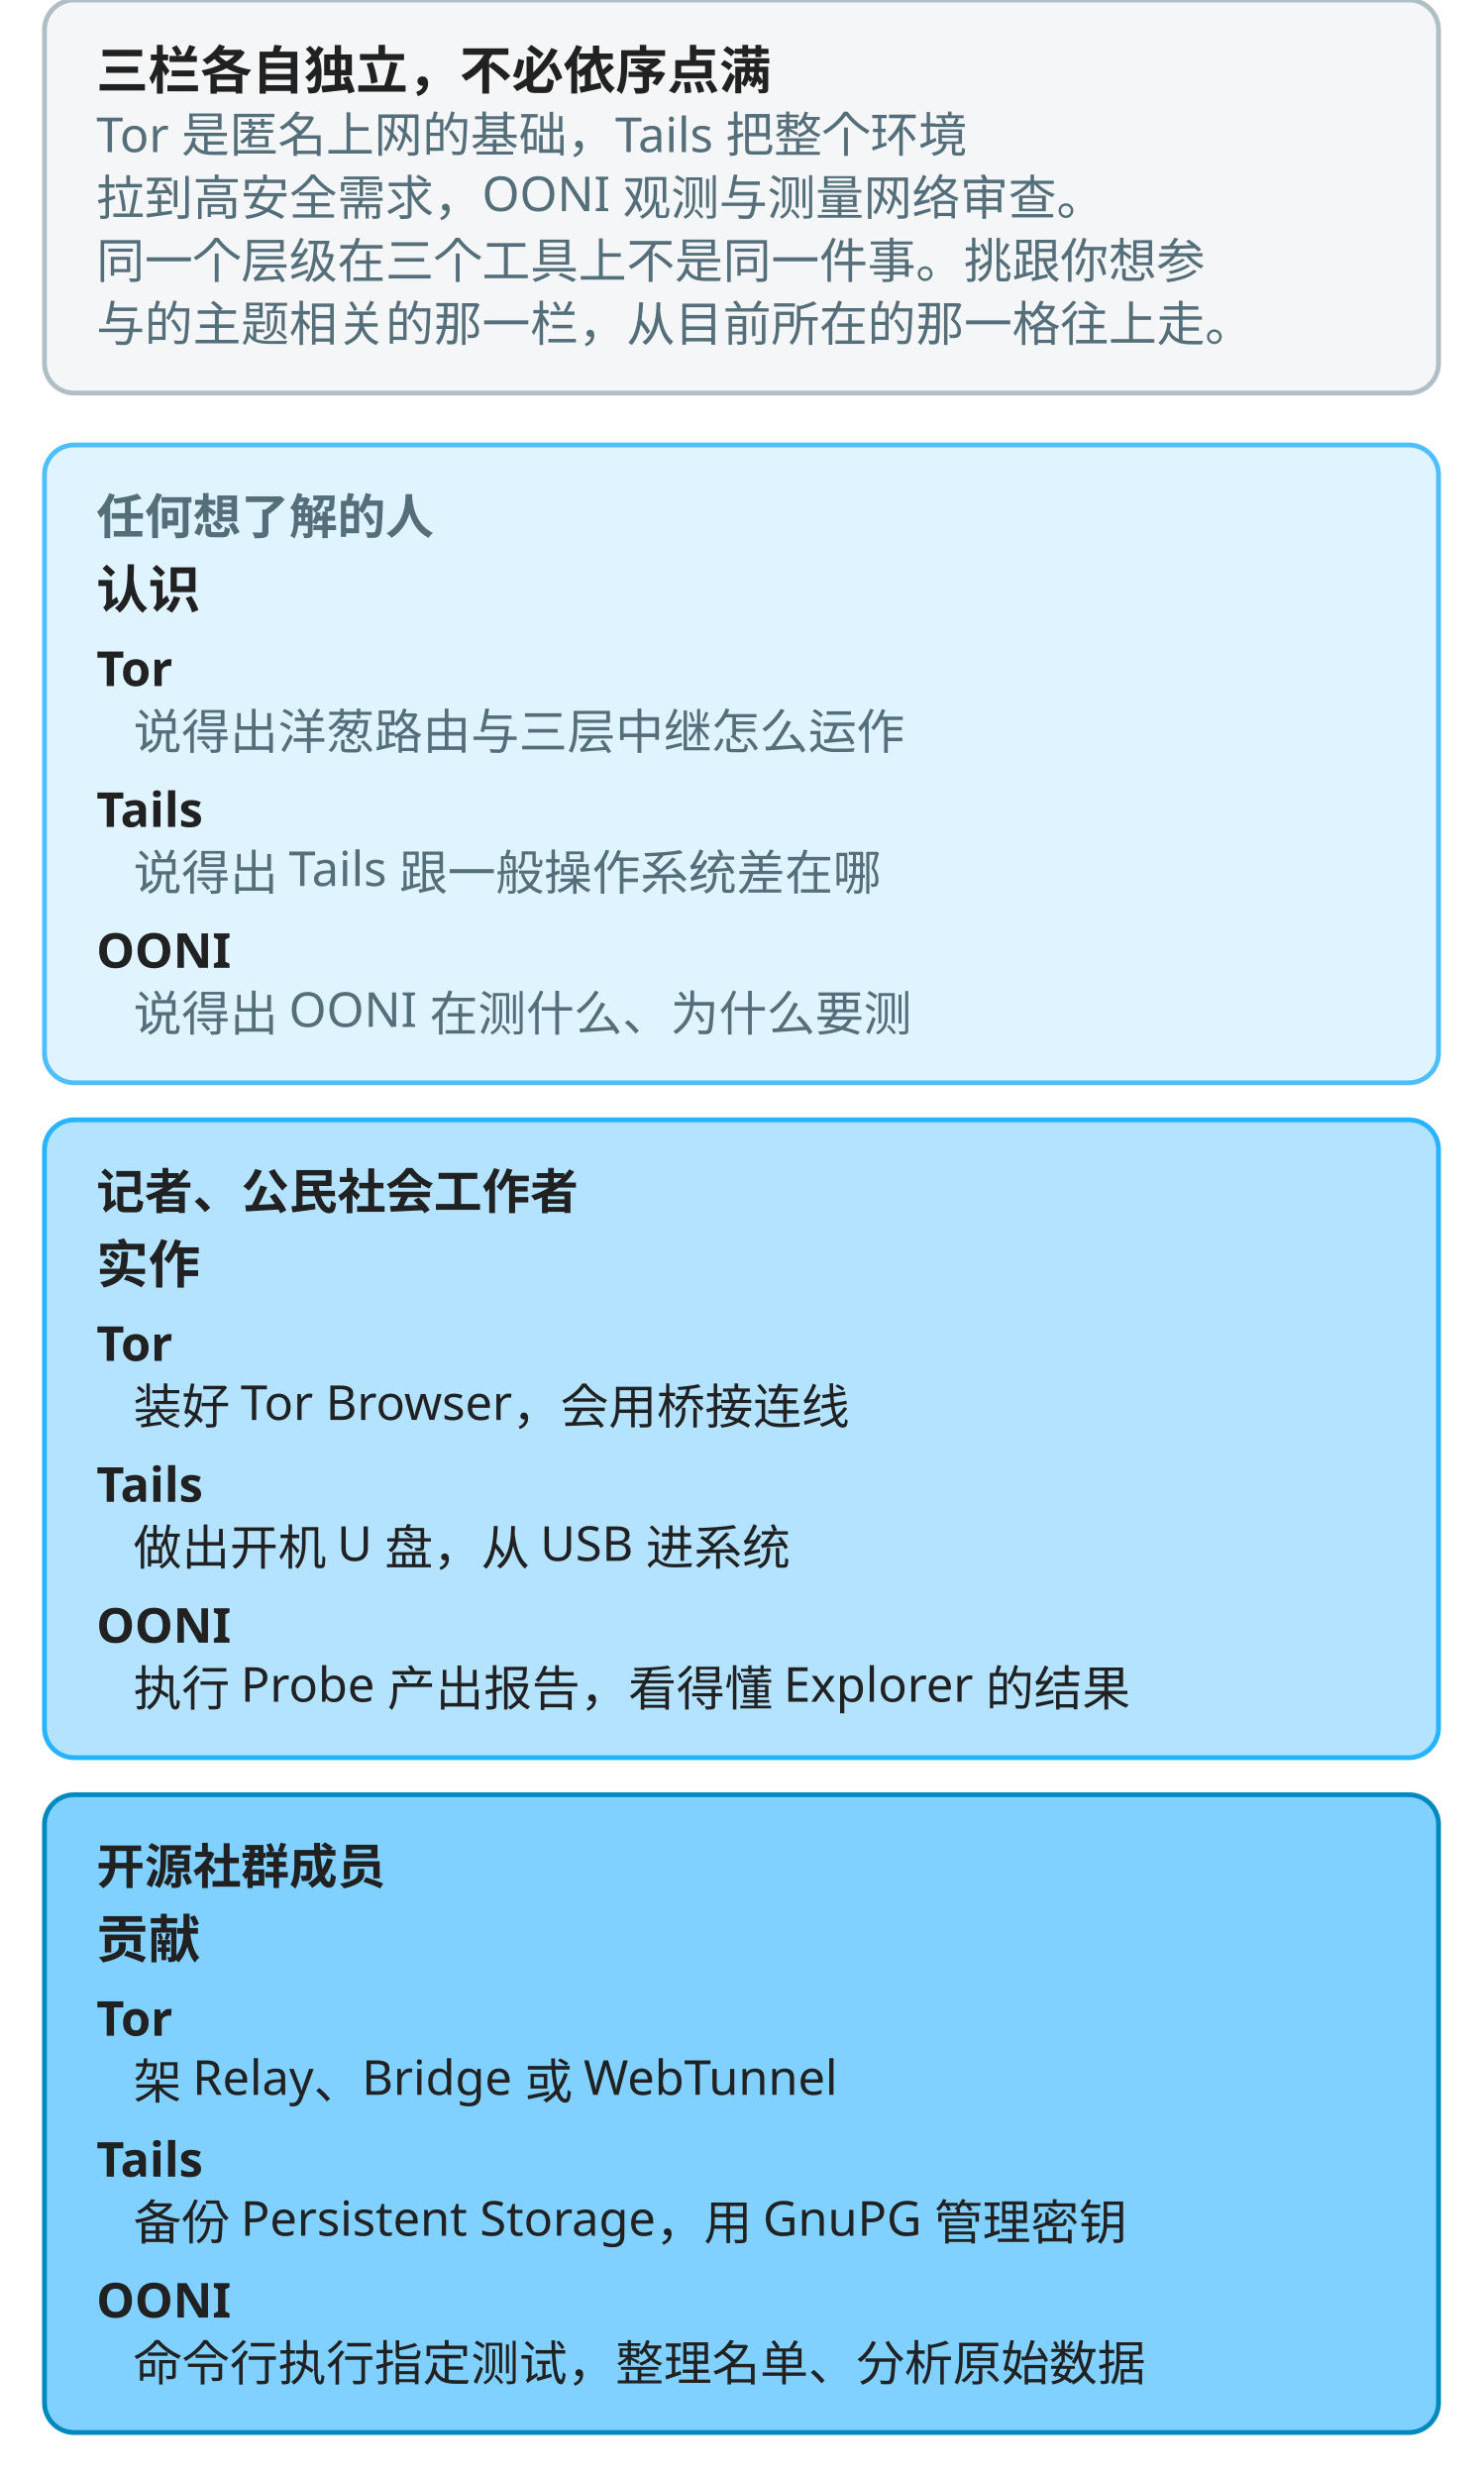
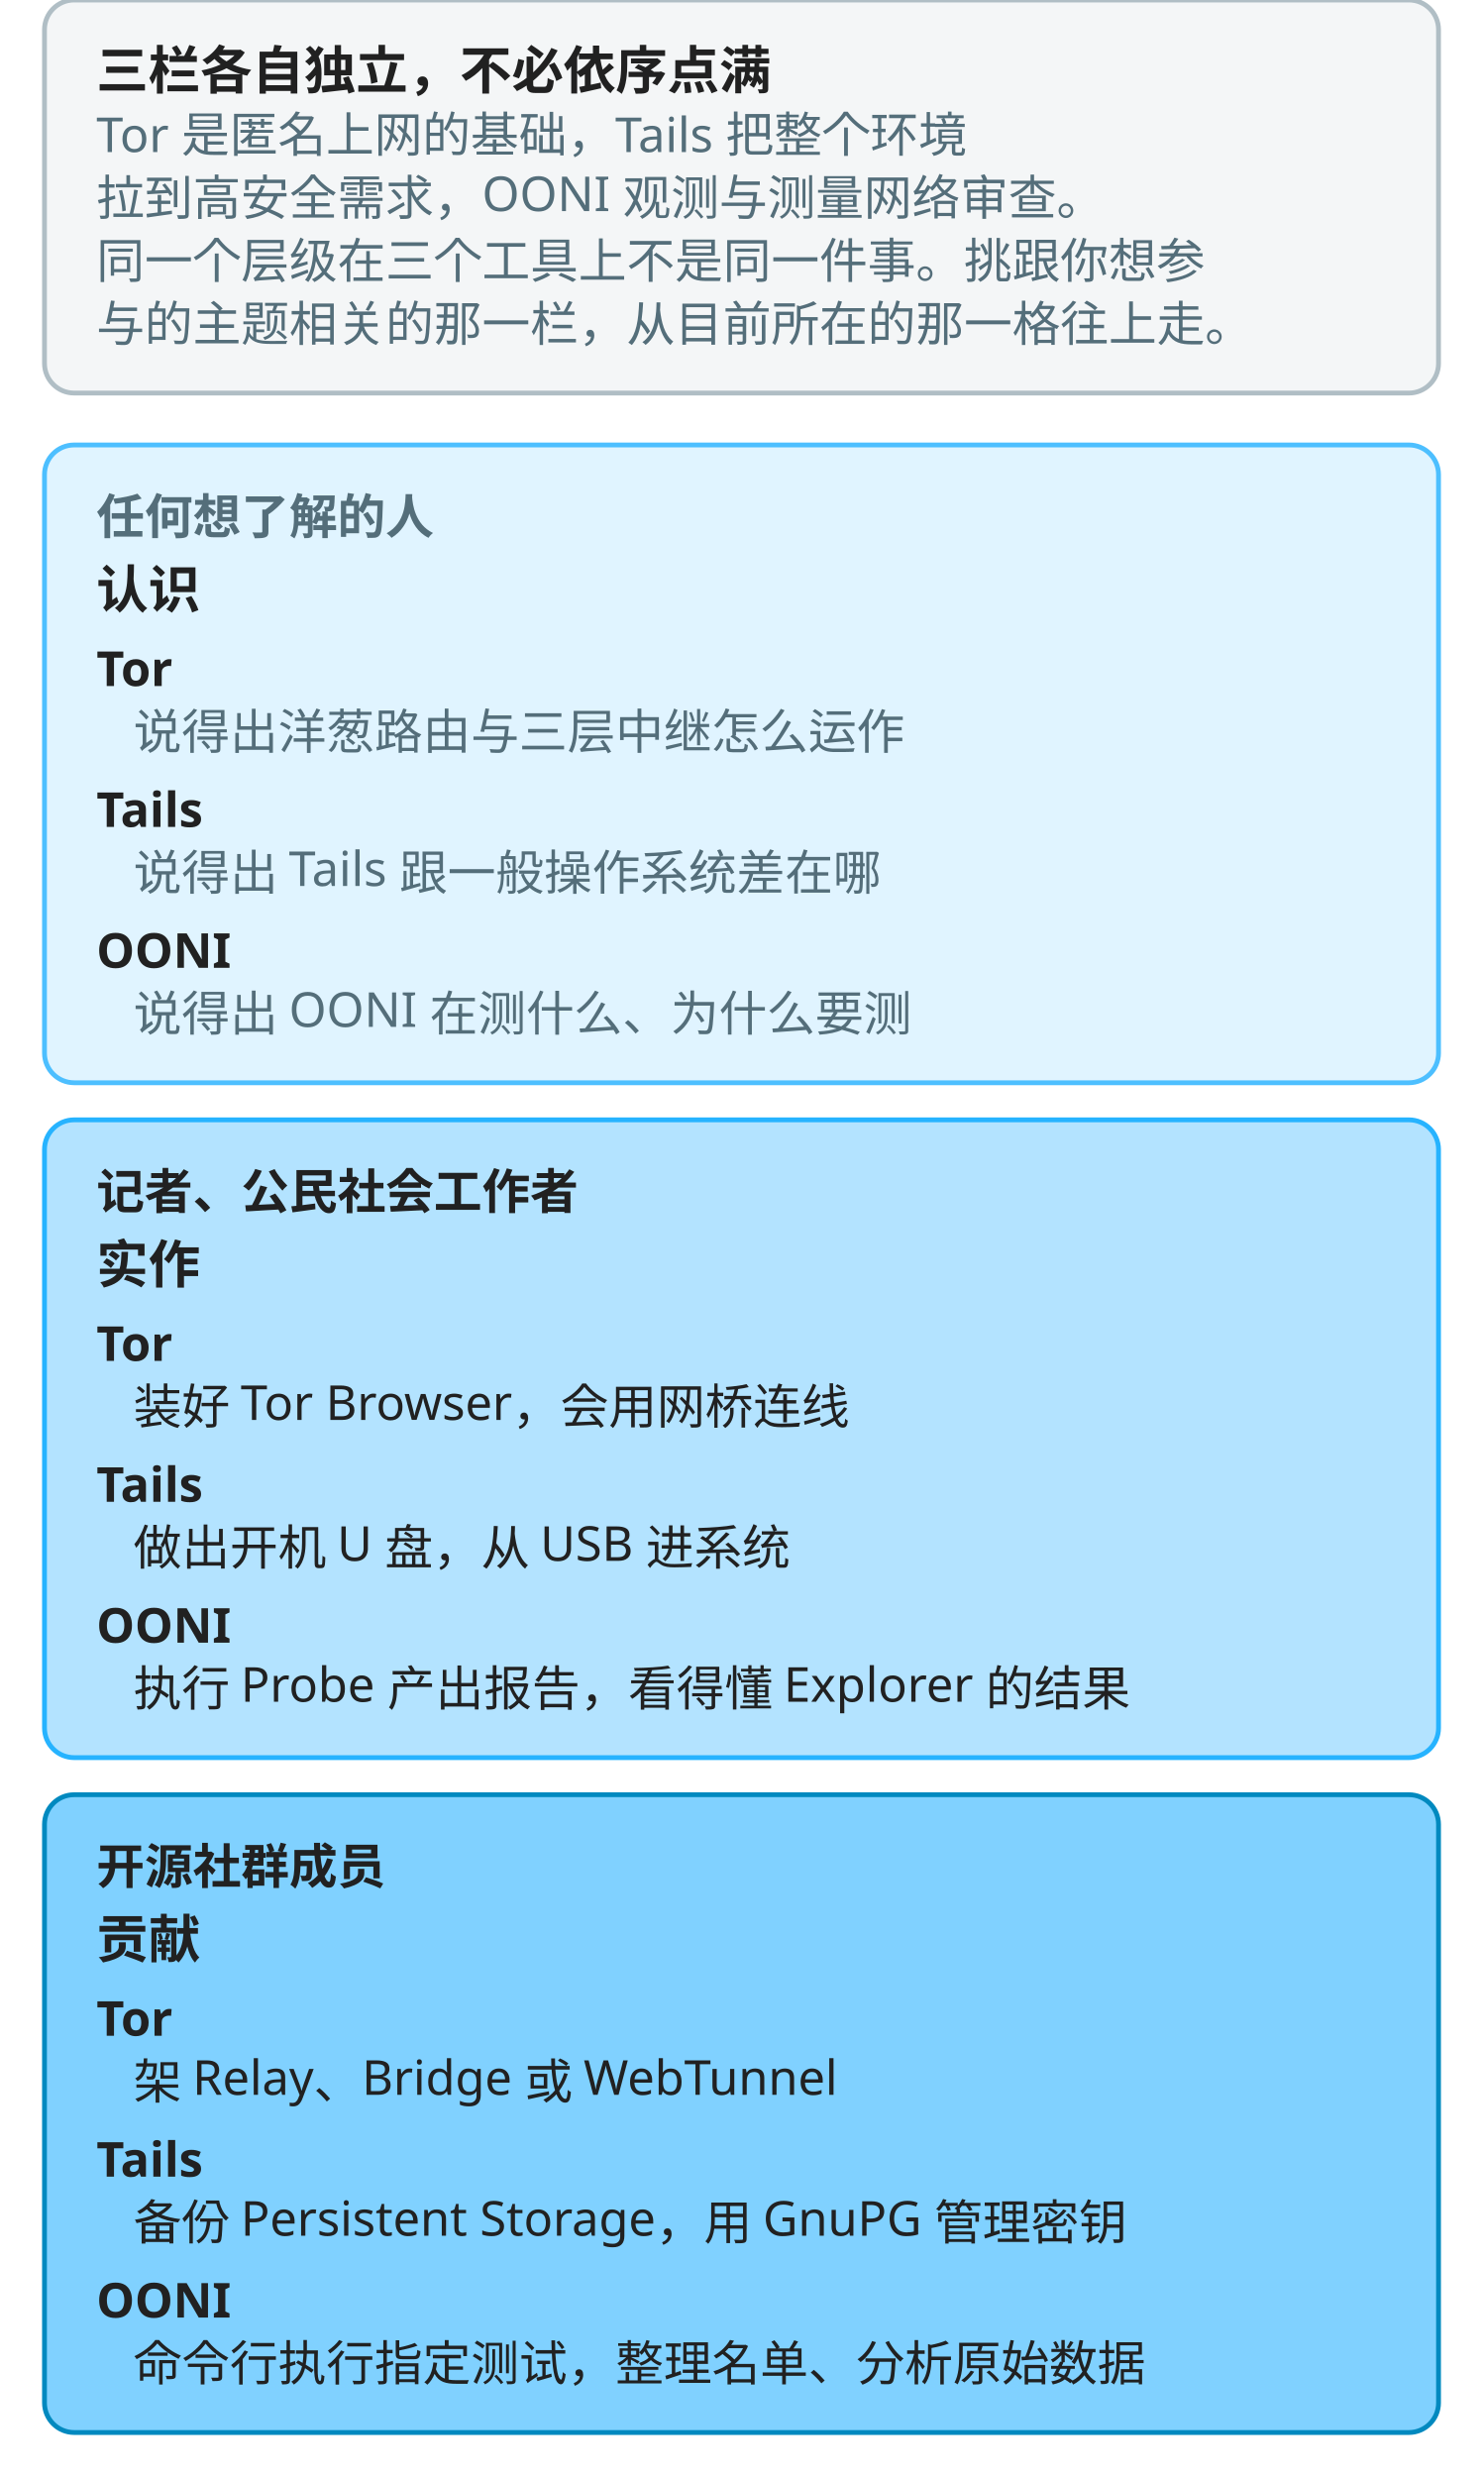
<svg xmlns="http://www.w3.org/2000/svg" viewBox="0 0 400 668" width="400" height="668" role="img" aria-labelledby="title">
  <style>
  text { font-family: "Noto Sans SC", "PingFang SC", "Microsoft YaHei", "Source Han Sans SC", sans-serif; }
  .t-main { fill: #212121; }
  .t-mute { fill: #546e7a; }
  .h2   { font-size: 14px; font-weight: 700; }
  .lab  { font-size: 13px; font-weight: 700; }
  .bd   { font-size: 13px; }
  .card-c1, .card-c2, .card-c3, .card-n { stroke-width: 1.3; }
  .card-c1 { fill: #e0f4ff; stroke: #4dbfff; }
  .card-c2 { fill: #b3e3ff; stroke: #26b3ff; }
  .card-c3 { fill: #80d1ff; stroke: #0089bf; }
  .card-n { fill: #f4f6f7; stroke: #b0bec5; }

  @media (prefers-color-scheme: dark) {
    .t-main { fill: #eceff1; }
    .t-mute { fill: #b0bec5; }
    .card-c1 { fill: #0d2b38; stroke: #4dbfff; }
    .card-c2 { fill: #10394b; stroke: #26b3ff; }
    .card-c3 { fill: #14495f; stroke: #4dbfff; }
    .card-n { fill: #1c2226; stroke: #46515a; }
  }
</style>
  <rect class="card-n" x="12" y="0" width="376" height="106" rx="8" />
  <text class="t-main h2" x="26" y="24">三栏各自独立，不必依序点满</text>
  <text class="t-mute bd" x="26" y="41">Tor 是匿名上网的基础，Tails 把整个环境</text>
  <text class="t-mute bd" x="26" y="58">拉到高安全需求，OONI 观测与测量网络审查。</text>
  <text class="t-mute bd" x="26" y="75">同一个层级在三个工具上不是同一件事。挑跟你想参</text>
  <text class="t-mute bd" x="26" y="92">与的主题相关的那一栏，从目前所在的那一格往上走。</text>
  <rect class="card-c1" x="12" y="120" width="376" height="172" rx="8" />
  <text class="t-mute lab" x="26" y="144">任何想了解的人</text>
  <text class="t-main h2" x="26" y="164">认识</text>
  <text class="t-main lab" x="26" y="185">Tor</text>
  <text class="t-mute bd" x="36" y="202">说得出洋葱路由与三层中继怎么运作</text>
  <text class="t-main lab" x="26" y="223">Tails</text>
  <text class="t-mute bd" x="36" y="240">说得出 Tails 跟一般操作系统差在哪</text>
  <text class="t-main lab" x="26" y="261">OONI</text>
  <text class="t-mute bd" x="36" y="278">说得出 OONI 在测什么、为什么要测</text>
  <rect class="card-c2" x="12" y="302" width="376" height="172" rx="8" />
  <text class="t-main lab" x="26" y="326">记者、公民社会工作者</text>
  <text class="t-main h2" x="26" y="346">实作</text>
  <text class="t-main lab" x="26" y="367">Tor</text>
-   <text class="t-main bd" x="36" y="384">装好 Tor Browser，会用桥接连线</text>
+   <text class="t-main bd" x="36" y="384">装好 Tor Browser，会用网桥连线</text>
  <text class="t-main lab" x="26" y="405">Tails</text>
  <text class="t-main bd" x="36" y="422">做出开机 U 盘，从 USB 进系统</text>
  <text class="t-main lab" x="26" y="443">OONI</text>
  <text class="t-main bd" x="36" y="460">执行 Probe 产出报告，看得懂 Explorer 的结果</text>
  <rect class="card-c3" x="12" y="484" width="376" height="172" rx="8" />
  <text class="t-main lab" x="26" y="508">开源社群成员</text>
  <text class="t-main h2" x="26" y="528">贡献</text>
  <text class="t-main lab" x="26" y="549">Tor</text>
  <text class="t-main bd" x="36" y="566">架 Relay、Bridge 或 WebTunnel</text>
  <text class="t-main lab" x="26" y="587">Tails</text>
  <text class="t-main bd" x="36" y="604">备份 Persistent Storage，用 GnuPG 管理密钥</text>
  <text class="t-main lab" x="26" y="625">OONI</text>
  <text class="t-main bd" x="36" y="642">命令行执行指定测试，整理名单、分析原始数据</text>
</svg>
